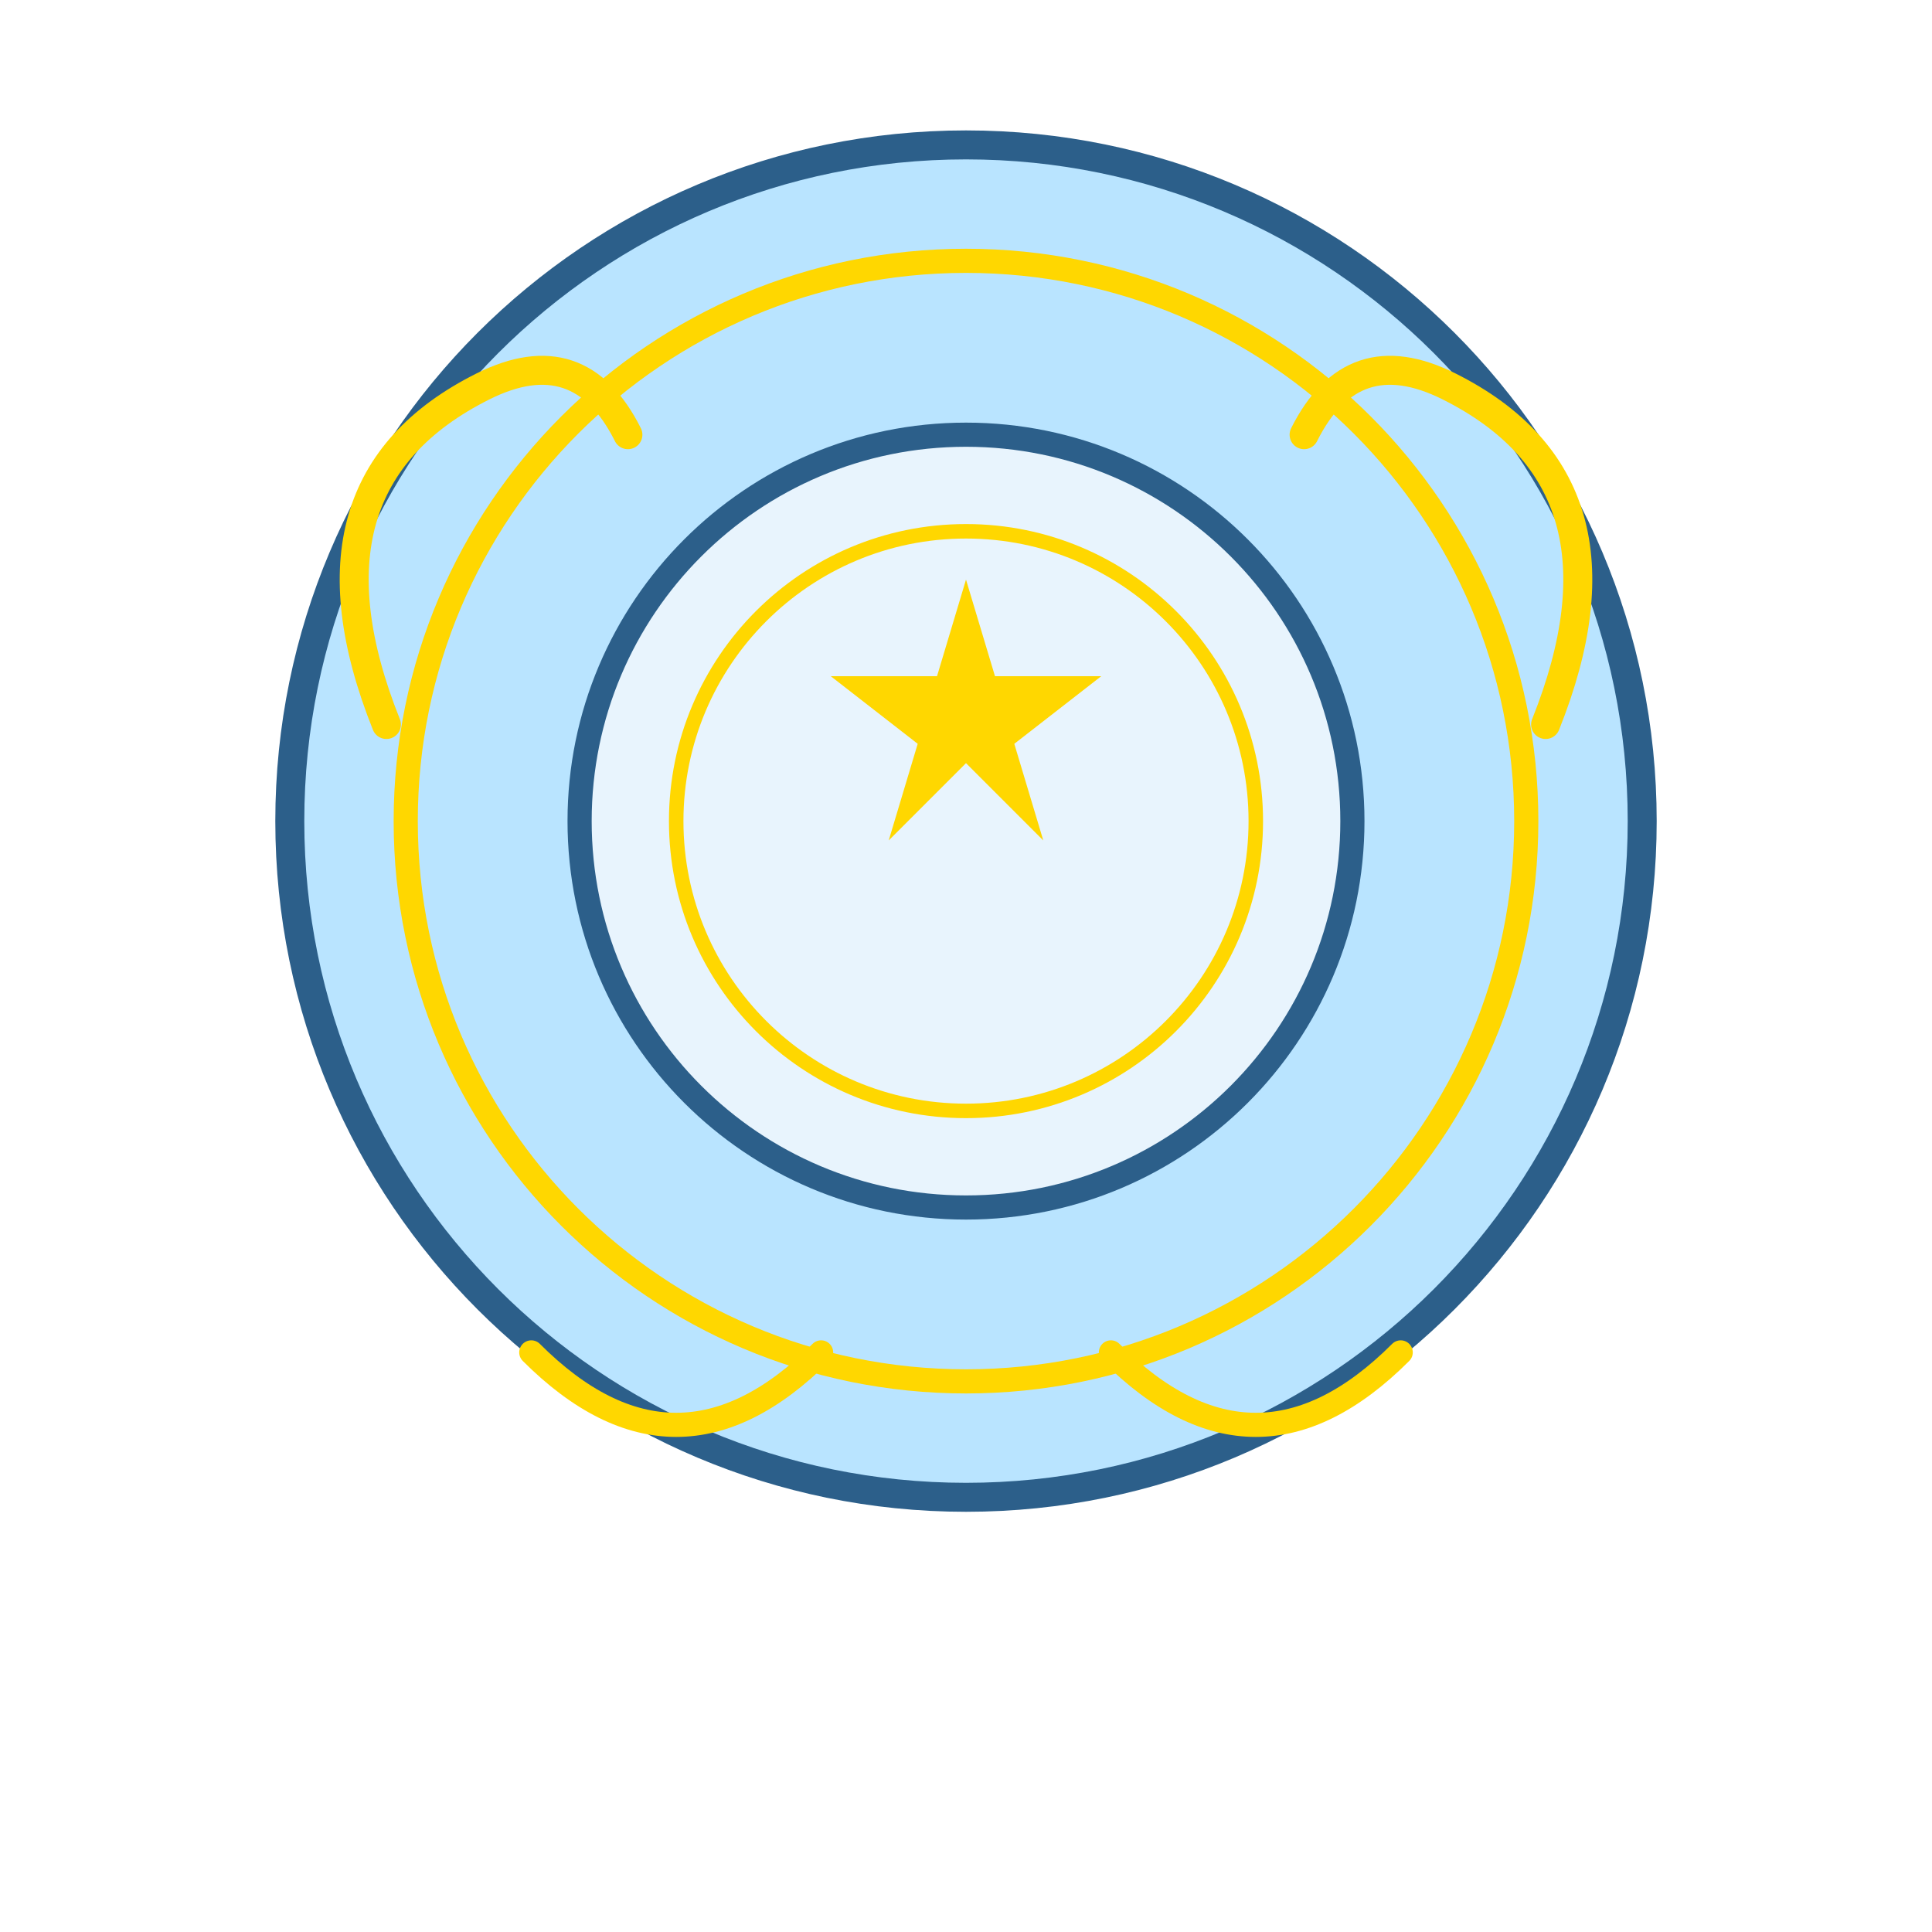
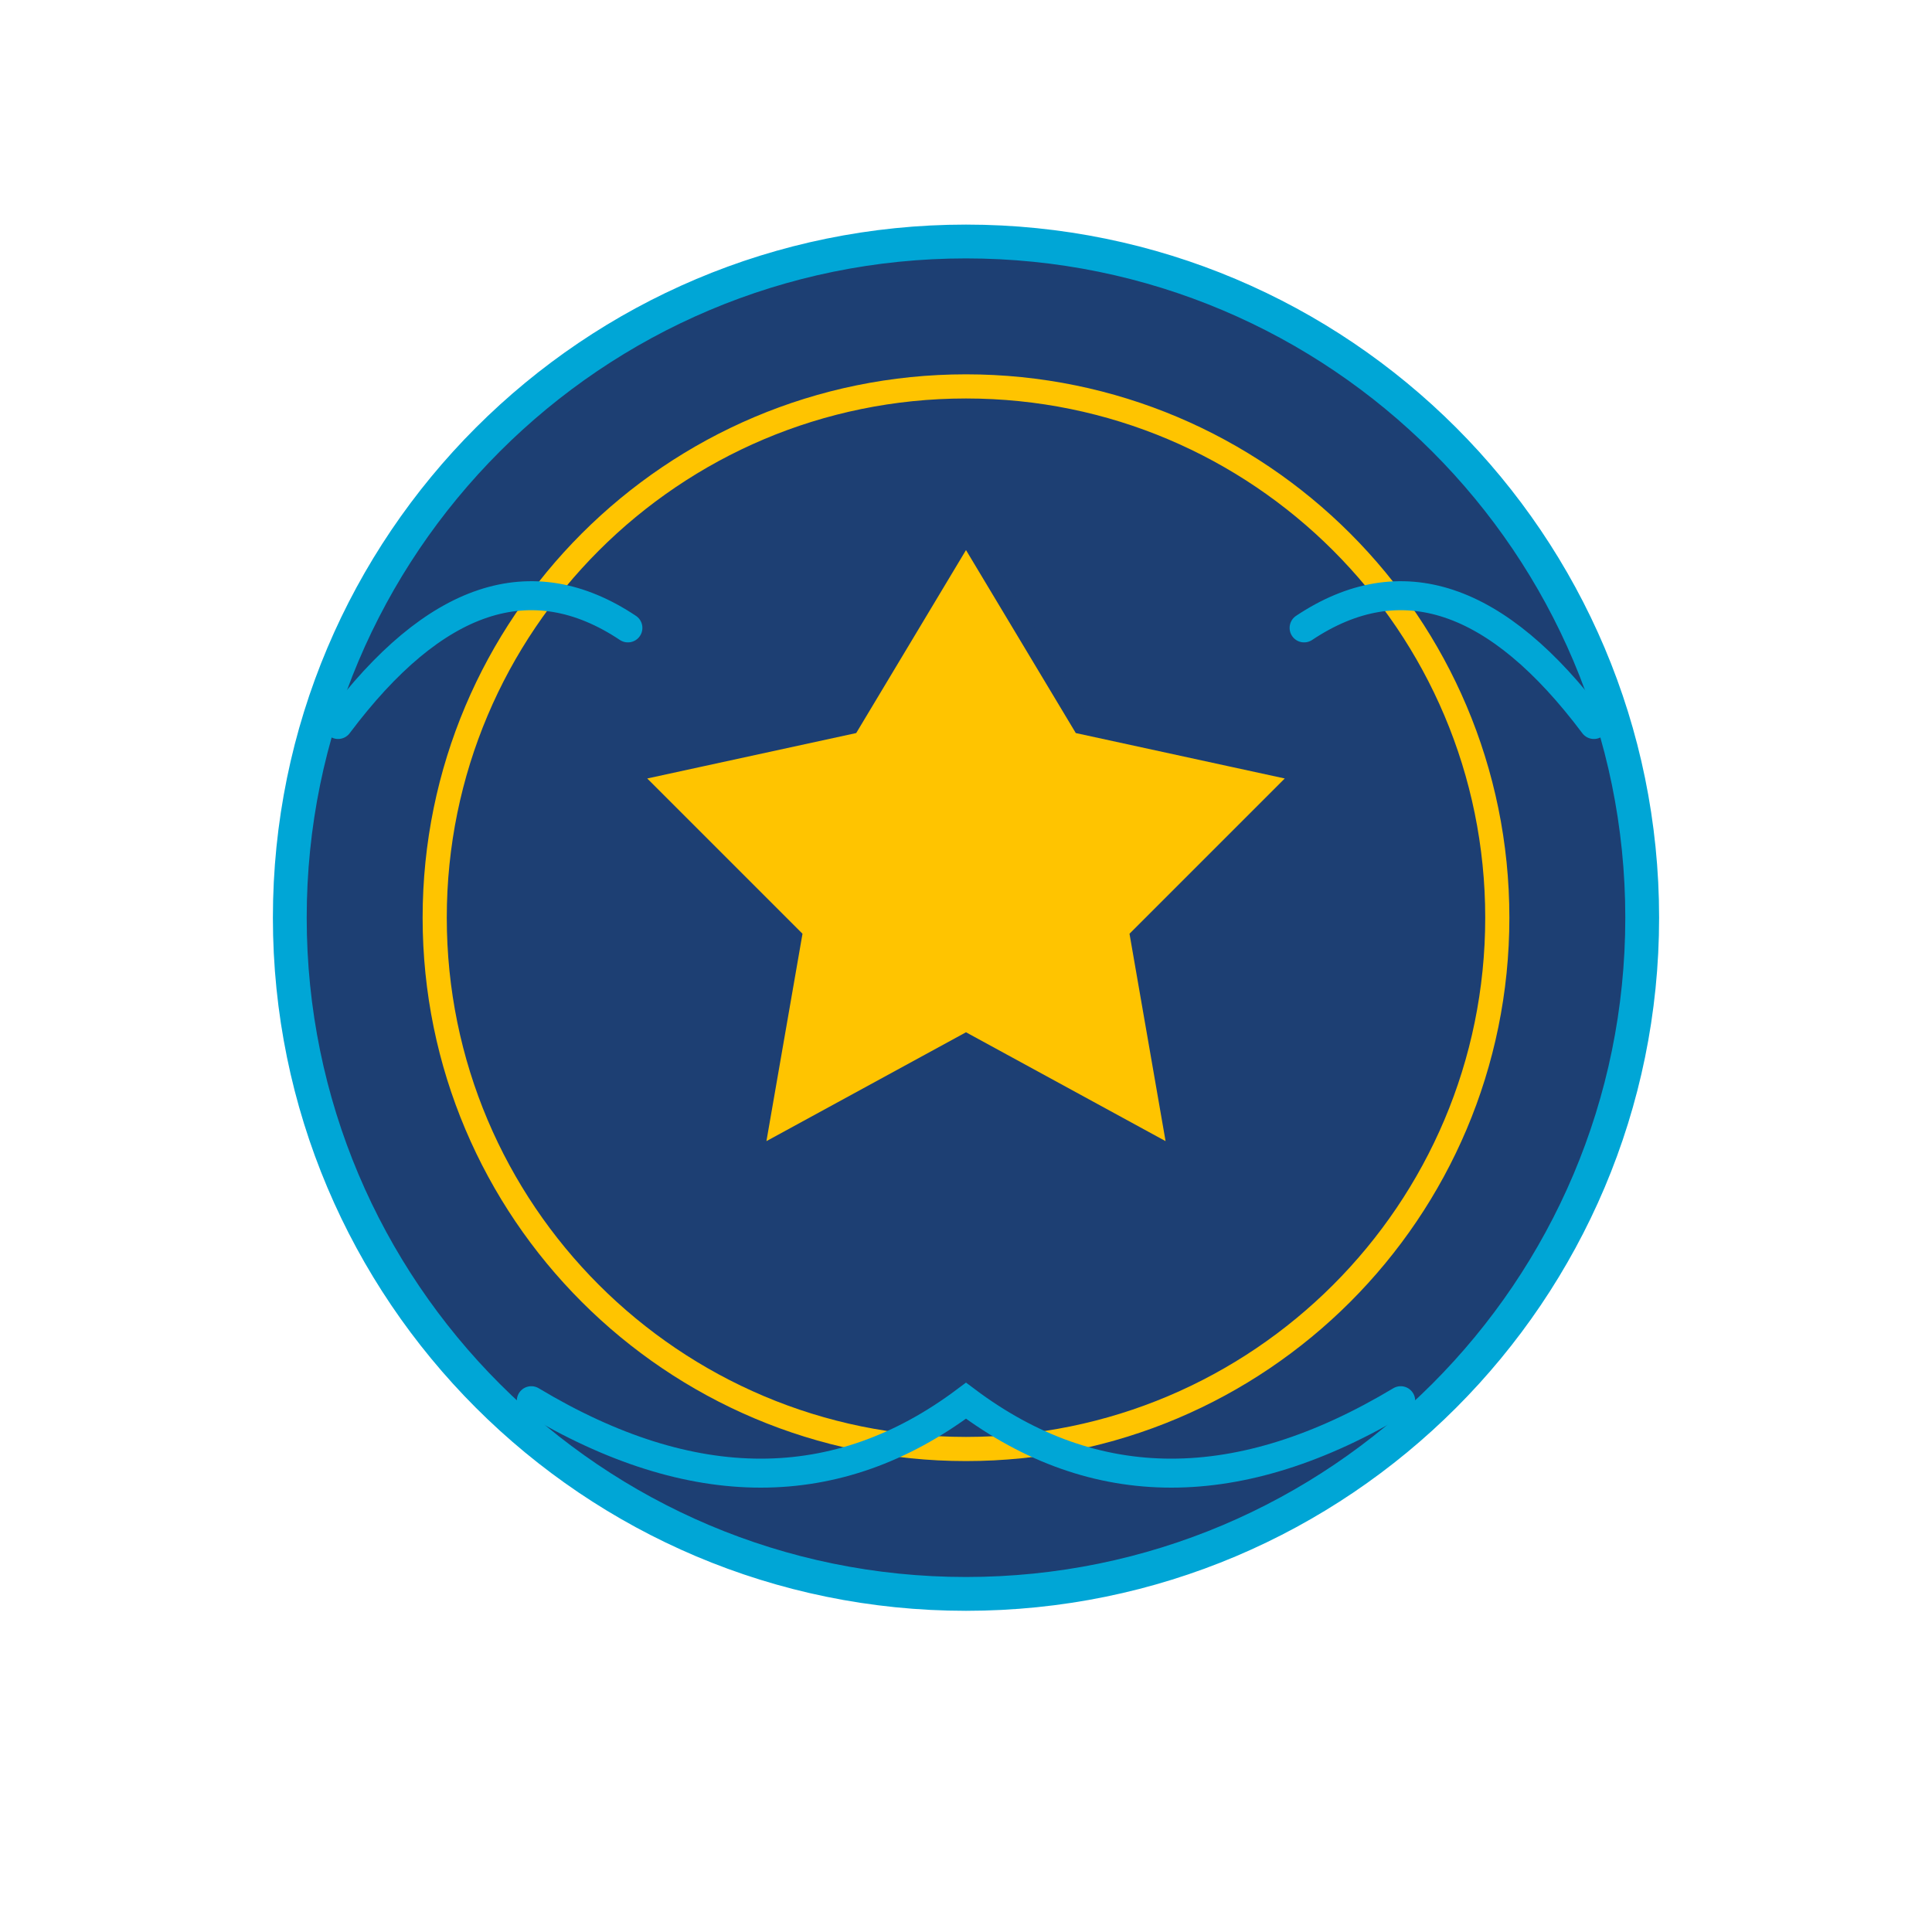
<svg xmlns="http://www.w3.org/2000/svg" viewBox="0 0 200 200">
-   <circle cx="100" cy="85" r="70" fill="#B9E4FF" stroke="#2C5F8A" stroke-width="3" />
-   <circle cx="100" cy="85" r="58" fill="none" stroke="#FFD700" stroke-width="2.5" />
-   <circle cx="100" cy="85" r="40" fill="#E8F4FD" stroke="#2C5F8A" stroke-width="2.5" />
-   <circle cx="100" cy="85" r="30" fill="none" stroke="#FFD700" stroke-width="1.5" />
-   <path d="M40 75 Q30 50 50 40 Q60 35 65 45" fill="none" stroke="#FFD700" stroke-width="3" stroke-linecap="round" />
-   <path d="M160 75 Q170 50 150 40 Q140 35 135 45" fill="none" stroke="#FFD700" stroke-width="3" stroke-linecap="round" />
-   <path d="M55 140 Q70 155 85 140" fill="none" stroke="#FFD700" stroke-width="2.5" stroke-linecap="round" />
-   <path d="M145 140 Q130 155 115 140" fill="none" stroke="#FFD700" stroke-width="2.5" stroke-linecap="round" />
-   <polygon points="100,60 103,70 114,70 105,77 108,87 100,79 92,87 95,77 86,70 97,70" fill="#FFD700" />
+   <circle cx="100" cy="95" r="70" fill="#1D3F73" stroke="#00A6D6" stroke-width="3.5" />
+   <circle cx="100" cy="95" r="55" fill="none" stroke="#FFC400" stroke-width="2.5" />
+   <polygon points="100,55 112,75 135,80 118,97 122,120 100,108 78,120 82,97 65,80 88,75" fill="#FFC400" stroke="#1D3F73" stroke-width="2" />
+   <path d="M35 75 Q50 55 65 65" fill="none" stroke="#00A6D6" stroke-width="3" stroke-linecap="round" />
+   <path d="M165 75 Q150 55 135 65" fill="none" stroke="#00A6D6" stroke-width="3" stroke-linecap="round" />
+   <path d="M55 145 Q80 160 100 145 Q120 160 145 145" fill="none" stroke="#00A6D6" stroke-width="3" stroke-linecap="round" />
</svg>
